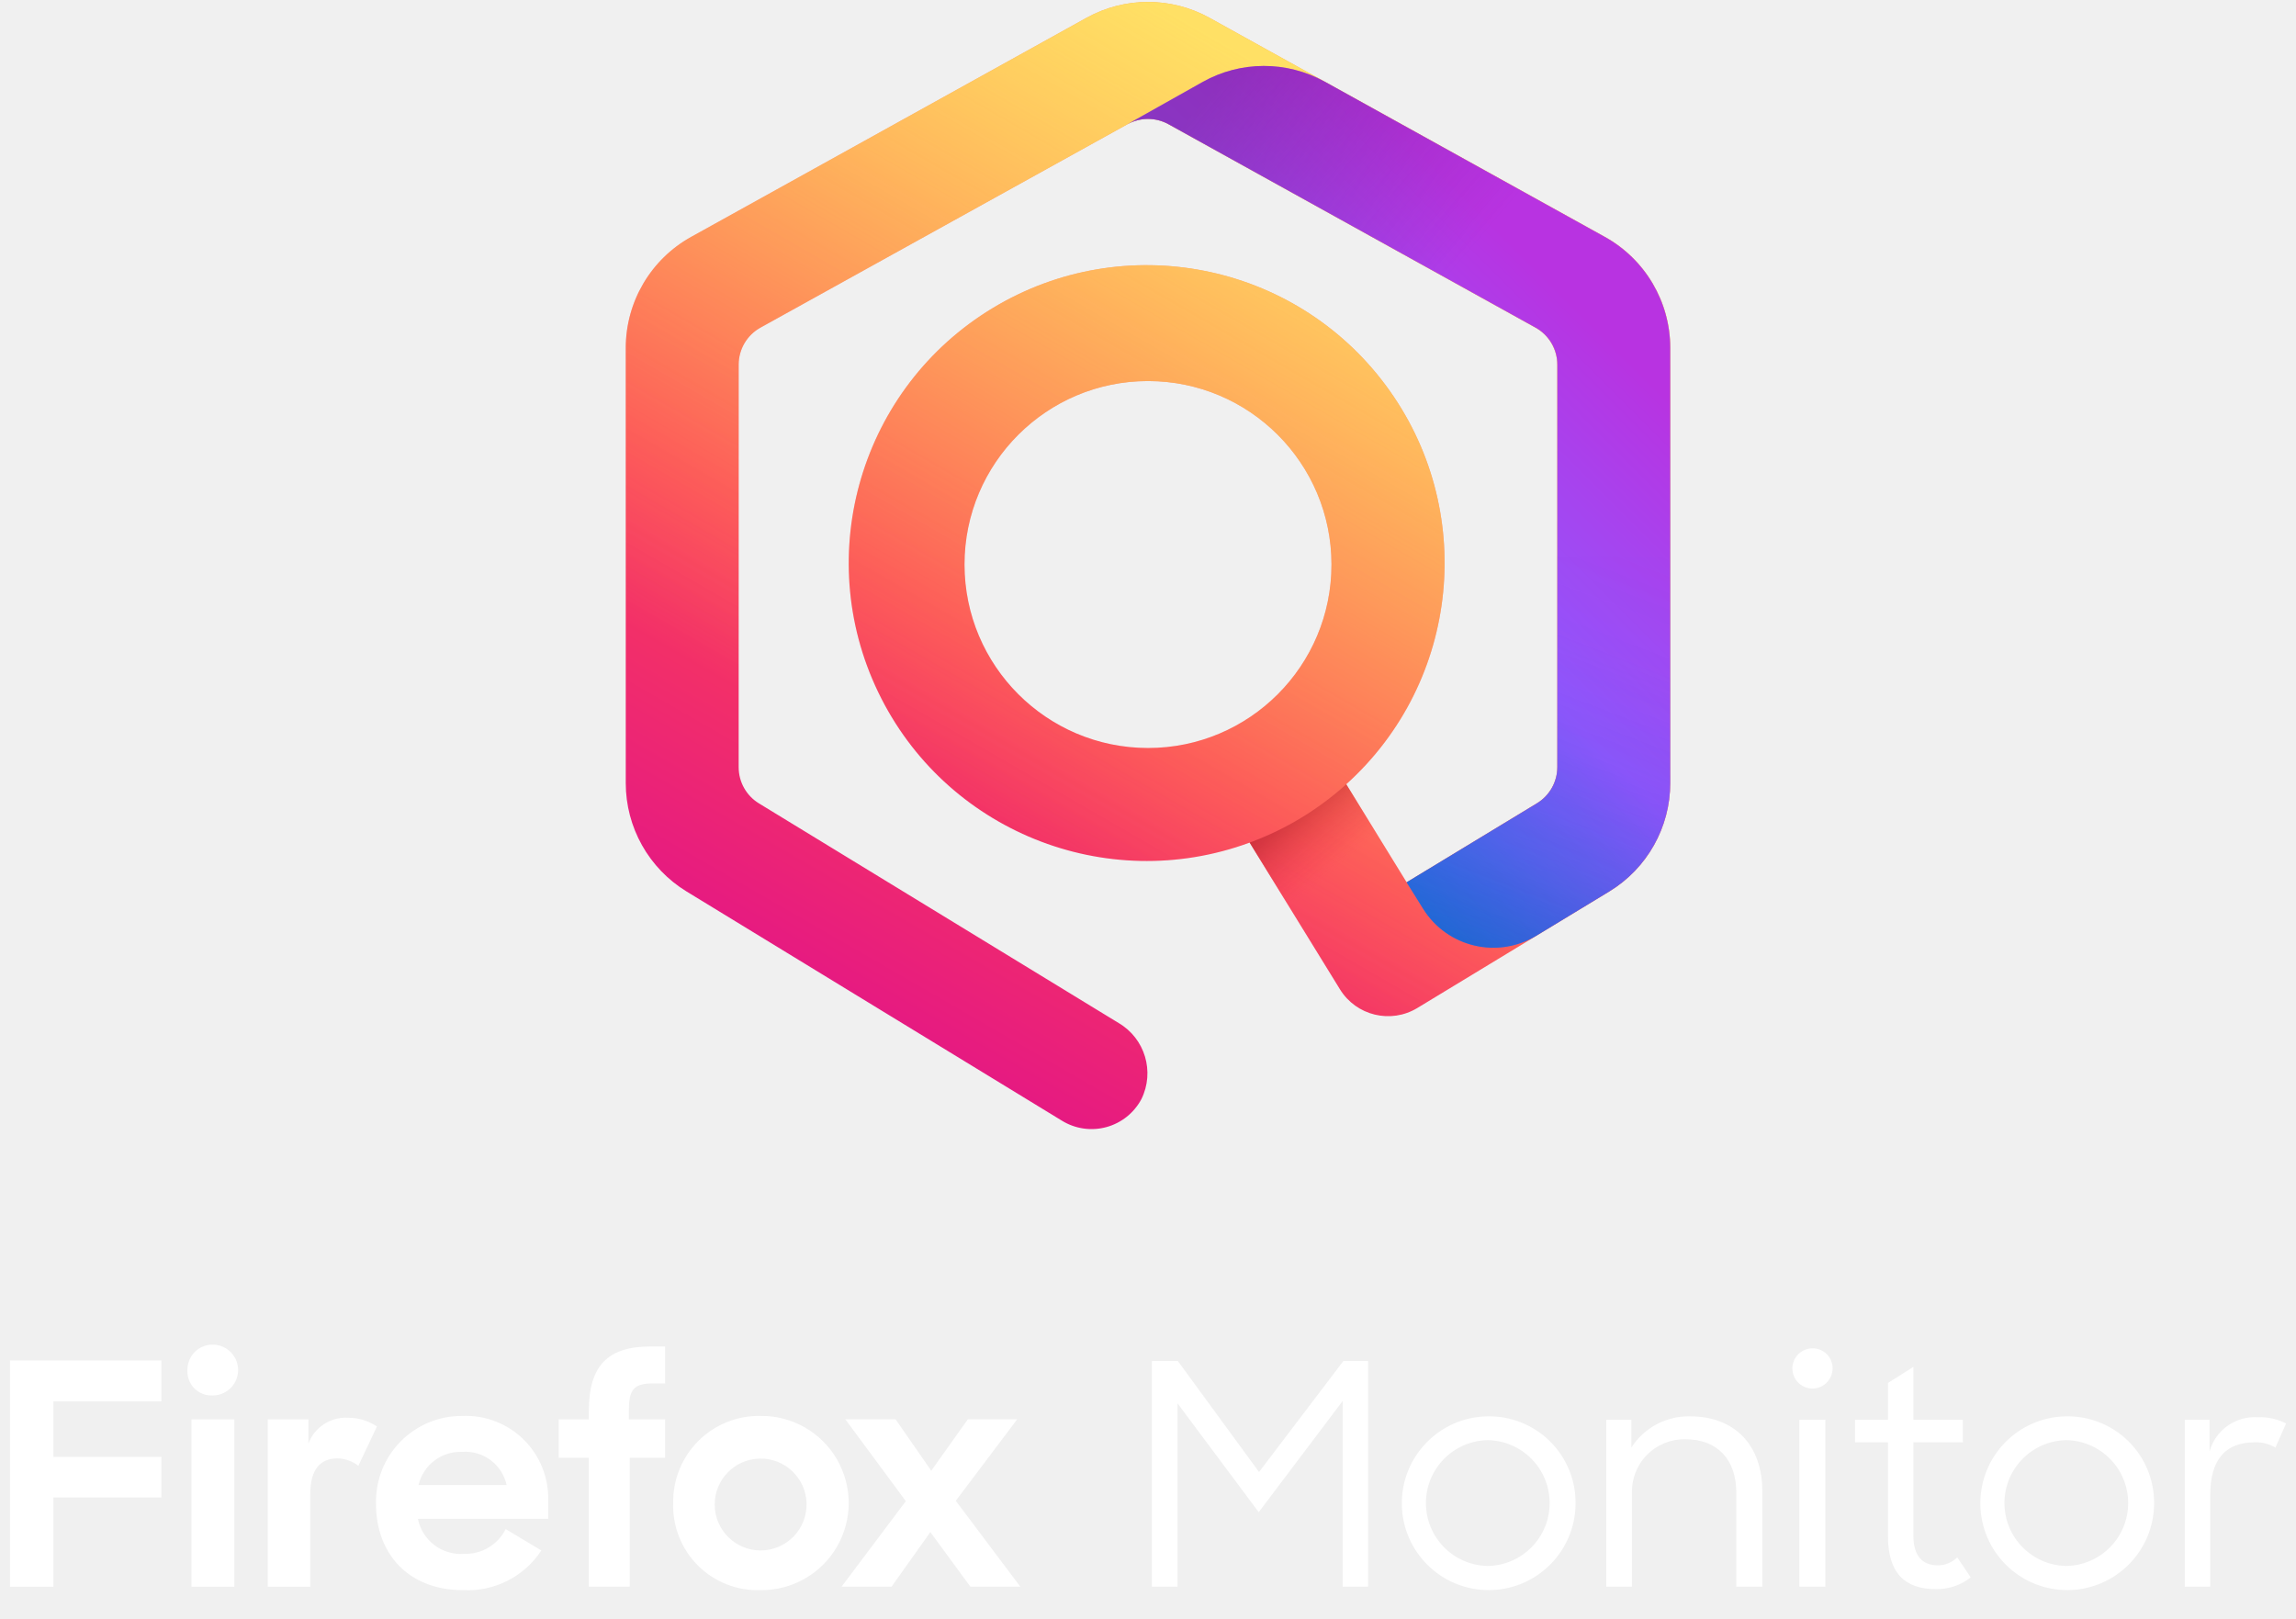
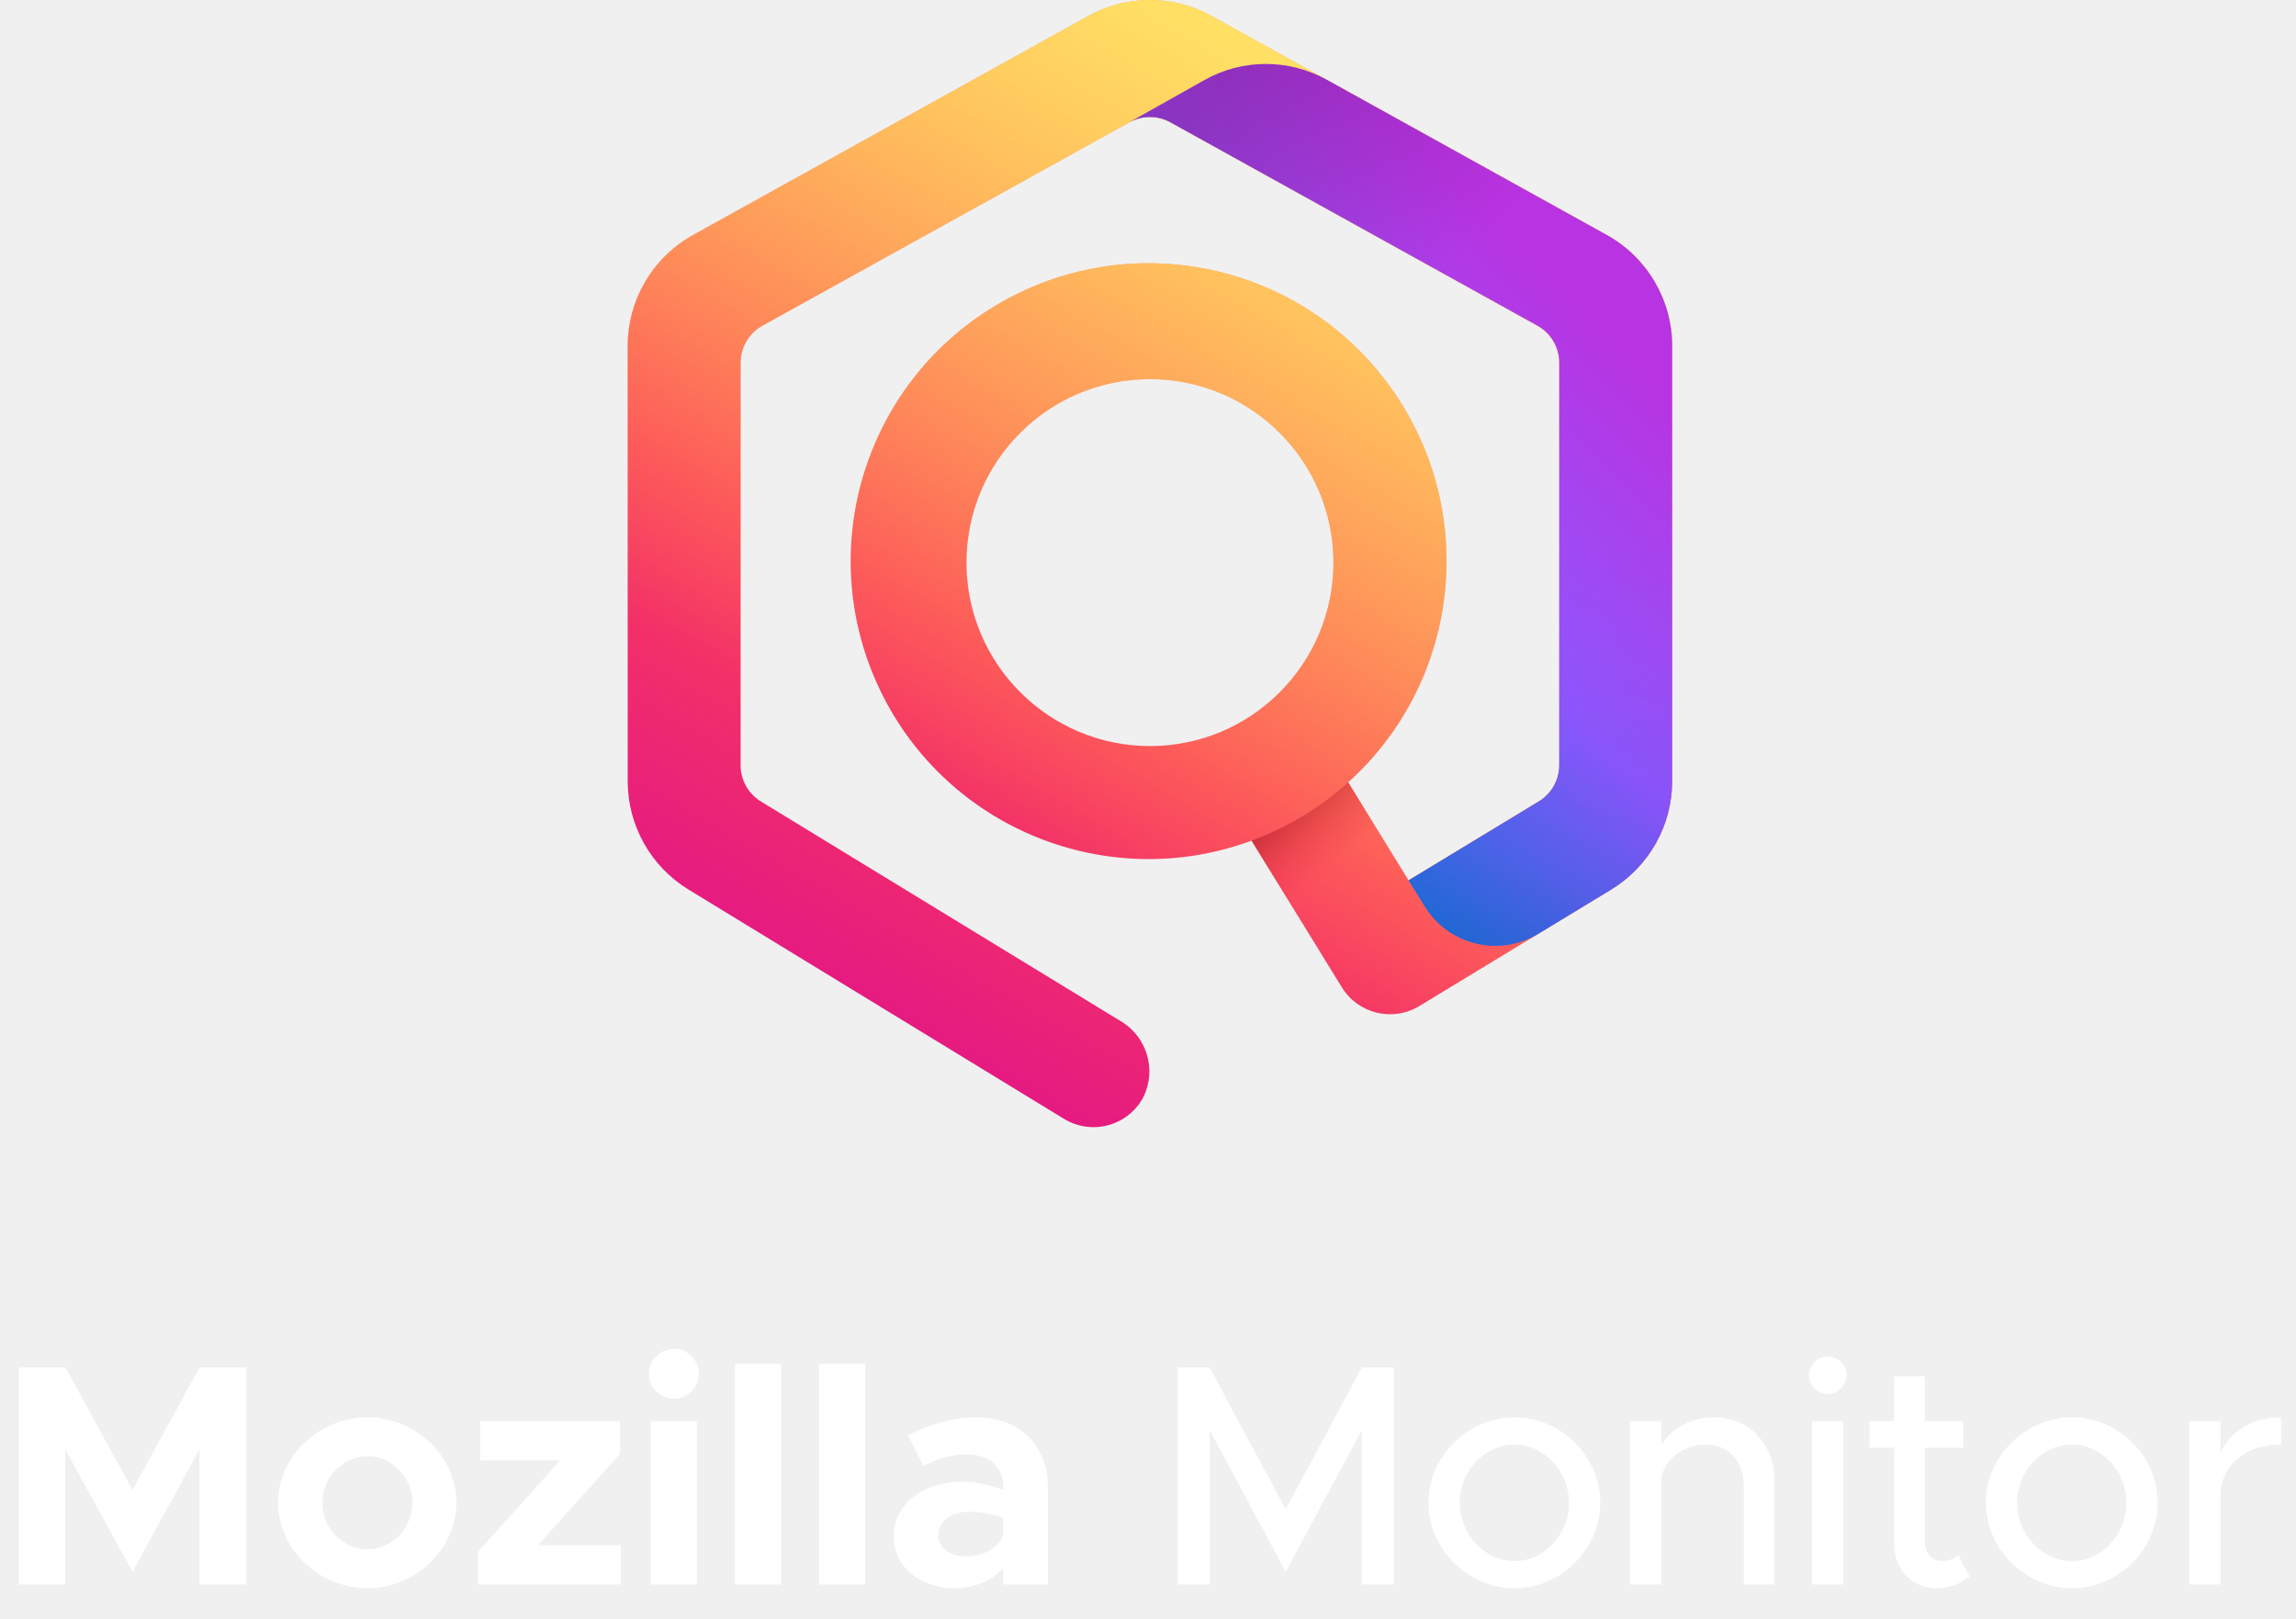
- <svg xmlns="http://www.w3.org/2000/svg" xmlns:xlink="http://www.w3.org/1999/xlink" width="244" height="172" viewBox="0 0 244 172">
+ <svg xmlns="http://www.w3.org/2000/svg" width="244" height="172" viewBox="0 0 244 172">
  <defs>
-     <linearGradient id="a" x1="54.419" y1="9.758" x2="16.72" y2="75.055" gradientUnits="userSpaceOnUse">
+     <linearGradient id="a" x1="54.419" x2="16.72" y1="9.758" y2="75.055" gradientUnits="userSpaceOnUse">
      <stop offset="0" stop-color="#ff9640" />
      <stop offset=".6" stop-color="#fc4055" />
      <stop offset="1" stop-color="#e31587" />
    </linearGradient>
-     <linearGradient id="b" x1="54.419" y1="9.758" x2="16.72" y2="75.055" gradientUnits="userSpaceOnUse">
+     <linearGradient id="b" x1="54.419" x2="16.72" y1="9.758" y2="75.055" gradientUnits="userSpaceOnUse">
      <stop offset="0" stop-color="#fff36e" stop-opacity=".8" />
      <stop offset=".094" stop-color="#fff36e" stop-opacity=".699" />
      <stop offset=".752" stop-color="#fff36e" stop-opacity="0" />
    </linearGradient>
-     <linearGradient id="c" x1="35.583" y1="53.055" x2="67.226" y2="21.412" gradientUnits="userSpaceOnUse">
+     <linearGradient id="c" x1="35.583" x2="67.226" y1="53.055" y2="21.412" gradientUnits="userSpaceOnUse">
      <stop offset="0" stop-color="#0090ed" />
      <stop offset=".325" stop-color="#5b6df8" />
      <stop offset=".529" stop-color="#9059ff" />
      <stop offset="1" stop-color="#b833e1" />
    </linearGradient>
-     <linearGradient id="d" x1="46.271" y1="56.809" x2="51.587" y2="63.145" gradientUnits="userSpaceOnUse">
+     <linearGradient id="d" x1="46.271" x2="51.587" y1="56.809" y2="63.145" gradientUnits="userSpaceOnUse">
      <stop offset="0" stop-color="#960e18" stop-opacity=".6" />
      <stop offset=".192" stop-color="#ac1624" stop-opacity=".476" />
      <stop offset=".579" stop-color="#e42c41" stop-opacity=".156" />
      <stop offset=".75" stop-color="#ff3750" stop-opacity="0" />
    </linearGradient>
-     <linearGradient id="e" x1="60.476" y1="70.615" x2="74.703" y2="33.486" gradientUnits="userSpaceOnUse">
+     <linearGradient id="e" x1="60.476" x2="74.703" y1="70.615" y2="33.486" gradientUnits="userSpaceOnUse">
      <stop offset="0" stop-color="#054096" stop-opacity=".5" />
      <stop offset=".054" stop-color="#0f3d9c" stop-opacity=".441" />
      <stop offset=".261" stop-color="#2f35b1" stop-opacity=".249" />
      <stop offset=".466" stop-color="#462fbf" stop-opacity=".111" />
      <stop offset=".669" stop-color="#542bc8" stop-opacity=".028" />
      <stop offset=".864" stop-color="#592acb" stop-opacity="0" />
    </linearGradient>
-     <linearGradient id="f" x1="41.912" y1="5.95" x2="74.239" y2="33.449" gradientUnits="userSpaceOnUse">
+     <linearGradient id="f" x1="41.912" x2="74.239" y1="5.95" y2="33.449" gradientUnits="userSpaceOnUse">
      <stop offset="0" stop-color="#722291" stop-opacity=".5" />
      <stop offset=".5" stop-color="#722291" stop-opacity="0" />
    </linearGradient>
-     <symbol id="g" data-name="Icon 80 (Full Color)" viewBox="0 0 74 79.866">
-       <path d="M69.363 16.646l-28-15.518a9 9 0 0 0-8.726 0l-28 15.518A9 9 0 0 0 0 24.518v30.83a9 9 0 0 0 4.309 7.681l26.606 16.248a4 4 0 0 0 5.617-1.536 4.132 4.132 0 0 0-1.614-5.394L9.436 56.786A3 3 0 0 1 8 54.226V25.7a3 3 0 0 1 1.546-2.624l26-14.41a3 3 0 0 1 2.908 0l26 14.41A3 3 0 0 1 66 25.7v28.513a3 3 0 0 1-1.444 2.565l-9.233 5.6-4.278-6.948a21.106 21.106 0 1 0-6.845 4.135l6.4 10.394a4 4 0 0 0 5.482 1.324l13.594-8.25A9 9 0 0 0 74 55.339V24.518a9 9 0 0 0-4.637-7.872zM24 39.863a13 13 0 1 1 13 13 13.015 13.015 0 0 1-13-13z" fill="url(#a)" />
-       <path d="M69.363 16.646l-28-15.518a9 9 0 0 0-8.726 0l-28 15.518A9 9 0 0 0 0 24.518v30.83a9 9 0 0 0 4.309 7.681l26.606 16.248a4 4 0 0 0 5.617-1.536 4.132 4.132 0 0 0-1.614-5.394L9.436 56.786A3 3 0 0 1 8 54.226V25.7a3 3 0 0 1 1.546-2.624l26-14.41a3 3 0 0 1 2.908 0l26 14.41A3 3 0 0 1 66 25.7v28.513a3 3 0 0 1-1.444 2.565l-9.233 5.6-4.278-6.948a21.106 21.106 0 1 0-6.845 4.135l6.4 10.394a4 4 0 0 0 5.482 1.324l13.594-8.25A9 9 0 0 0 74 55.339V24.518a9 9 0 0 0-4.637-7.872zM24 39.863a13 13 0 1 1 13 13 13.015 13.015 0 0 1-13-13z" fill="url(#b)" />
-       <path d="M40.868 5.673a8.875 8.875 0 0 1 8.651-.024l.8.443 19.044 10.554A9 9 0 0 1 74 24.518v30.821a9 9 0 0 1-4.331 7.694l-5.161 3.132a5.863 5.863 0 0 1-8.018-1.912l-1.167-1.872 9.233-5.6A3 3 0 0 0 66 54.213V25.7a3 3 0 0 0-1.546-2.624l-26-14.41a3 3 0 0 0-2.908 0z" fill="url(#c)" />
-       <path d="M48.447 66.471L44.2 59.565a20.985 20.985 0 0 0 6.848-4.135l4.278 6.951z" opacity=".9" fill="url(#d)" />
-       <path d="M66 54.213a3 3 0 0 1-1.444 2.565l-9.233 5.6 1.167 1.872a5.863 5.863 0 0 0 8.018 1.912l5.161-3.132A9 9 0 0 0 74 55.339v-16.01h-8z" opacity=".9" fill="url(#e)" />
-       <path d="M69.363 16.646L50.32 6.092l-.8-.443a8.875 8.875 0 0 0-8.651.024l-5.322 2.99a3 3 0 0 1 2.908 0l26 14.41A3 3 0 0 1 66 25.7v13.629h8V24.518a9 9 0 0 0-4.637-7.872z" fill="url(#f)" />
+     <linearGradient id="g" x1="54.419" x2="16.72" y1="9.758" y2="75.055" gradientUnits="userSpaceOnUse">
+       <stop offset="0" stop-color="#ff9640" />
+       <stop offset=".6" stop-color="#fc4055" />
+       <stop offset="1" stop-color="#e31587" />
+     </linearGradient>
+     <linearGradient id="h" x1="54.419" x2="16.72" y1="9.758" y2="75.055" gradientUnits="userSpaceOnUse">
+       <stop offset="0" stop-color="#fff36e" stop-opacity=".8" />
+       <stop offset=".094" stop-color="#fff36e" stop-opacity=".699" />
+       <stop offset=".752" stop-color="#fff36e" stop-opacity="0" />
+     </linearGradient>
+     <linearGradient id="i" x1="35.583" x2="67.226" y1="53.055" y2="21.412" gradientUnits="userSpaceOnUse">
+       <stop offset="0" stop-color="#0090ed" />
+       <stop offset=".325" stop-color="#5b6df8" />
+       <stop offset=".529" stop-color="#9059ff" />
+       <stop offset="1" stop-color="#b833e1" />
+     </linearGradient>
+     <linearGradient id="j" x1="46.271" x2="51.587" y1="56.809" y2="63.145" gradientUnits="userSpaceOnUse">
+       <stop offset="0" stop-color="#960e18" stop-opacity=".6" />
+       <stop offset=".192" stop-color="#ac1624" stop-opacity=".476" />
+       <stop offset=".579" stop-color="#e42c41" stop-opacity=".156" />
+       <stop offset=".75" stop-color="#ff3750" stop-opacity="0" />
+     </linearGradient>
+     <linearGradient id="k" x1="60.476" x2="74.703" y1="70.615" y2="33.486" gradientUnits="userSpaceOnUse">
+       <stop offset="0" stop-color="#054096" stop-opacity=".5" />
+       <stop offset=".054" stop-color="#0f3d9c" stop-opacity=".441" />
+       <stop offset=".261" stop-color="#2f35b1" stop-opacity=".249" />
+       <stop offset=".466" stop-color="#462fbf" stop-opacity=".111" />
+       <stop offset=".669" stop-color="#542bc8" stop-opacity=".028" />
+       <stop offset=".864" stop-color="#592acb" stop-opacity="0" />
+     </linearGradient>
+     <linearGradient id="l" x1="41.912" x2="74.239" y1="5.95" y2="33.449" gradientUnits="userSpaceOnUse">
+       <stop offset="0" stop-color="#722291" stop-opacity=".5" />
+       <stop offset=".5" stop-color="#722291" stop-opacity="0" />
+     </linearGradient>
+     <symbol id="m" data-name="Icon 80 (Full Color)" viewBox="0 0 74 79.866">
+       <path fill="url(#g)" d="m69.363 16.646-28-15.518a9 9 0 0 0-8.726 0l-28 15.518A9 9 0 0 0 0 24.518v30.83a9 9 0 0 0 4.309 7.681l26.606 16.248a4 4 0 0 0 5.617-1.536 4.132 4.132 0 0 0-1.614-5.394L9.436 56.786A3 3 0 0 1 8 54.226V25.7a3 3 0 0 1 1.546-2.624l26-14.41a3 3 0 0 1 2.908 0l26 14.41A3 3 0 0 1 66 25.7v28.513a3 3 0 0 1-1.444 2.565l-9.233 5.6-4.278-6.948a21.106 21.106 0 1 0-6.845 4.135l6.4 10.394a4 4 0 0 0 5.482 1.324l13.594-8.25A9 9 0 0 0 74 55.339V24.518a9 9 0 0 0-4.637-7.872zM24 39.863a13 13 0 1 1 13 13 13.015 13.015 0 0 1-13-13z" />
+       <path fill="url(#h)" d="m69.363 16.646-28-15.518a9 9 0 0 0-8.726 0l-28 15.518A9 9 0 0 0 0 24.518v30.83a9 9 0 0 0 4.309 7.681l26.606 16.248a4 4 0 0 0 5.617-1.536 4.132 4.132 0 0 0-1.614-5.394L9.436 56.786A3 3 0 0 1 8 54.226V25.7a3 3 0 0 1 1.546-2.624l26-14.41a3 3 0 0 1 2.908 0l26 14.41A3 3 0 0 1 66 25.7v28.513a3 3 0 0 1-1.444 2.565l-9.233 5.6-4.278-6.948a21.106 21.106 0 1 0-6.845 4.135l6.4 10.394a4 4 0 0 0 5.482 1.324l13.594-8.25A9 9 0 0 0 74 55.339V24.518a9 9 0 0 0-4.637-7.872zM24 39.863a13 13 0 1 1 13 13 13.015 13.015 0 0 1-13-13z" />
+       <path fill="url(#i)" d="M40.868 5.673a8.875 8.875 0 0 1 8.651-.024l.8.443 19.044 10.554A9 9 0 0 1 74 24.518v30.821a9 9 0 0 1-4.331 7.694l-5.161 3.132a5.863 5.863 0 0 1-8.018-1.912l-1.167-1.872 9.233-5.6A3 3 0 0 0 66 54.213V25.7a3 3 0 0 0-1.546-2.624l-26-14.41a3 3 0 0 0-2.908 0z" />
+       <path fill="url(#j)" d="M48.447 66.471 44.2 59.565a20.985 20.985 0 0 0 6.848-4.135l4.278 6.951z" opacity=".9" />
+       <path fill="url(#k)" d="M66 54.213a3 3 0 0 1-1.444 2.565l-9.233 5.6 1.167 1.872a5.863 5.863 0 0 0 8.018 1.912l5.161-3.132A9 9 0 0 0 74 55.339v-16.01h-8z" opacity=".9" />
+       <path fill="url(#l)" d="M69.363 16.646 50.32 6.092l-.8-.443a8.875 8.875 0 0 0-8.651.024l-5.322 2.99a3 3 0 0 1 2.908 0l26 14.41A3 3 0 0 1 66 25.7v13.629h8V24.518a9 9 0 0 0-4.637-7.872z" />
    </symbol>
  </defs>
-   <use data-name="Icon 80 (Full Color)" width="74" height="79.866" transform="matrix(1.5 0 0 1.5 66.5 .205)" xlink:href="#g" />
-   <g fill="#fff">
-     <path d="M1.062 144.59h16.087v4.349H5.677v5.9h11.472v4.315H5.677v9.488H1.062zm21.559-1.68a2.7 2.7 0 0 1-.033 5.4 2.553 2.553 0 0 1-2.67-2.636 2.668 2.668 0 0 1 2.703-2.764zm-2.275 7.939H24.9v17.789h-4.554zm17.735 4.941a3.679 3.679 0 0 0-2.209-.79c-1.846 0-2.9 1.186-2.9 3.788v9.85h-4.517v-17.789h4.319v2.57a4.241 4.241 0 0 1 4.252-2.735 5.4 5.4 0 0 1 3.033.923zm1.879 4.052a9.1 9.1 0 0 1 9.164-9.355 8.757 8.757 0 0 1 9.131 9.059v1.877H44.41a4.659 4.659 0 0 0 4.912 3.723 4.771 4.771 0 0 0 4.417-2.636l3.79 2.273A9.347 9.347 0 0 1 49.19 169c-5.769 0-9.23-3.854-9.23-9.158zm4.516-2.009h9.362a4.486 4.486 0 0 0-4.747-3.525 4.572 4.572 0 0 0-4.615 3.525zm14.9-6.984h3.2v-.889c0-4.843 2.044-6.852 6.527-6.852h1.582v3.92H69.4c-2.11 0-2.572.725-2.572 2.932v.889h3.857v4.085h-3.761v13.7h-4.351v-13.7h-3.2zm12.164 8.894a9.11 9.11 0 0 1 9.3-9.256 9.257 9.257 0 1 1 0 18.513 8.976 8.976 0 0 1-9.301-9.257zm14.175 0a4.882 4.882 0 1 0-4.879 5.04 4.884 4.884 0 0 0 4.878-5.04zm10.548-.2l-6.428-8.7h5.34l3.791 5.468 3.89-5.468h5.244l-6.527 8.664 6.857 9.125h-5.307l-4.253-5.8-4.12 5.8h-5.311zM133.8 156.446l-8.626-11.794h-2.764v23.982h2.731v-19.481l8.625 11.563 8.926-11.826v19.744h2.7v-23.982h-2.631zm24.28-5.913a9.232 9.232 0 1 0 9.358 9.231 9.171 9.171 0 0 0-9.361-9.231zm0 15.9a6.687 6.687 0 0 1 0-13.371 6.686 6.686 0 0 1 0 13.371zm21.548-15.9a7.214 7.214 0 0 0-6.261 3.318v-2.957H170.7v17.74h2.731v-9.855a5.572 5.572 0 0 1 5.661-5.815c3.5 0 5.428 2.233 5.428 5.683v9.987h2.765v-10.119c0-4.96-2.964-7.982-7.66-7.982zm11.591 18.1h2.765v-17.74h-2.765zm1.366-25.328a2.135 2.135 0 1 0 2.165 2.135 2.1 2.1 0 0 0-2.168-2.134zm13.354 23.061c-1.532 0-2.6-.887-2.6-3.154v-9.921h5.261v-2.4h-5.261v-5.617l-2.7 1.708v3.909h-3.5v2.4h3.5v9.987c0 3.91 1.8 5.617 5.095 5.617a5.821 5.821 0 0 0 3.7-1.248L208 165.513a2.92 2.92 0 0 1-2.064.854zm13.622-15.834a9.232 9.232 0 1 0 9.358 9.231 9.171 9.171 0 0 0-9.361-9.23zm0 15.9a6.687 6.687 0 0 1 0-13.371 6.686 6.686 0 0 1 0 13.371zm20.383-15.8a4.975 4.975 0 0 0-5.129 3.614v-3.351h-2.631v17.74h2.7v-9.725c0-3.91 1.731-5.618 4.728-5.618a3.984 3.984 0 0 1 2.2.559l1.133-2.562a5.933 5.933 0 0 0-3.004-.658z" />
-   </g>
+   <use width="74" height="79.866" data-name="Icon 80 (Full Color)" href="#m" style="fill:#fff" transform="matrix(1.5 0 0 1.5 66.706 0)" />
+   <path d="M2 168.397v-23.062h4.935l7.149 13.024 7.117-13.024h4.969v23.062h-4.969V154.03l-7.117 13.024-7.149-13.024v14.367H2Zm37.06.402c-5.17 0-9.499-4.163-9.499-9.097 0-4.934 4.329-9.064 9.499-9.064 5.137 0 9.433 4.13 9.433 9.064s-4.296 9.097-9.433 9.097Zm0-4.129c2.585 0 4.767-2.283 4.767-4.968 0-2.686-2.182-4.934-4.767-4.934-2.617 0-4.8 2.248-4.8 4.934 0 2.685 2.183 4.968 4.8 4.968Zm11.737 3.727v-3.458l8.728-9.735h-8.493v-4.162h14.87v3.457l-8.727 9.735h8.794v4.163H50.797Zm20.849-19.738a2.672 2.672 0 0 1-2.685-2.686c0-1.376 1.174-2.618 2.685-2.618 1.443 0 2.619 1.242 2.619 2.618 0 1.477-1.176 2.686-2.619 2.686Zm-2.484 19.738v-17.355h4.901v17.355h-4.901Zm8.941 0v-23.465h4.9v23.465h-4.9Zm8.937 0v-23.465h4.902v23.465H87.04Zm16.693-17.759c4.532 0 7.621 2.854 7.621 7.386v10.373h-4.733v-1.746c-1.243 1.41-3.223 2.148-5.103 2.148-3.693 0-6.546-2.215-6.546-5.539 0-3.423 3.189-5.773 7.218-5.773 1.409 0 2.953.303 4.431.872v-.335c0-1.846-1.142-3.458-3.995-3.458-1.611 0-3.122.537-4.498 1.242l-1.645-3.256c2.451-1.242 4.833-1.914 7.25-1.914Zm-1.107 14.771c1.88 0 3.658-.872 3.995-2.484v-1.611a10.998 10.998 0 0 0-3.726-.638c-1.779 0-3.19 1.041-3.19 2.45 0 1.411 1.242 2.283 2.921 2.283Zm22.526 2.988v-23.062h3.391l8.09 15.072 8.089-15.072h3.39v23.062h-3.39v-16.416l-8.089 15.073-8.09-15.073v16.416h-3.391Zm35.816.402c-4.968 0-9.164-4.163-9.164-9.097 0-4.934 4.196-9.064 9.164-9.064 4.934 0 9.097 4.13 9.097 9.064s-4.163 9.097-9.097 9.097Zm0-2.887c3.122 0 5.774-2.819 5.774-6.21 0-3.356-2.652-6.176-5.774-6.176-3.189 0-5.84 2.82-5.84 6.176 0 3.391 2.651 6.21 5.84 6.21Zm21.094-15.274c3.827 0 6.512 2.787 6.512 6.714v11.045h-3.256v-10.474c0-2.584-1.645-4.397-3.995-4.397-2.416 0-4.498 1.577-4.767 3.625v11.246h-3.323v-17.355h3.323v2.517c1.042-1.712 3.157-2.921 5.506-2.921Zm12.192-2.483a2.02 2.02 0 0 1-2.013-2.015c0-1.04.872-1.979 2.013-1.979 1.073 0 1.981.939 1.981 1.979 0 1.075-.908 2.015-1.981 2.015Zm-1.679 20.242v-17.355h3.324v17.355h-3.324Zm15.535-3.122 1.209 2.283a5.591 5.591 0 0 1-3.458 1.241c-2.686 0-4.565-1.946-4.565-4.733v-10.204h-2.618v-2.82h2.618v-4.767h3.256v4.767h4.096v2.82h-4.096v9.969c0 1.209.806 2.081 1.78 2.081.738 0 1.409-.268 1.778-.637Zm12.101 3.524c-4.968 0-9.164-4.163-9.164-9.097 0-4.934 4.196-9.064 9.164-9.064 4.935 0 9.095 4.13 9.095 9.064s-4.16 9.097-9.095 9.097Zm0-2.887c3.122 0 5.773-2.819 5.773-6.21 0-3.356-2.651-6.176-5.773-6.176-3.19 0-5.842 2.82-5.842 6.176 0 3.391 2.652 6.21 5.842 6.21Zm15.757-11.547c1.108-2.283 3.457-3.727 6.445-3.727v2.888c-3.592 0-6.143 1.98-6.445 5.002v9.869h-3.323v-17.355h3.323v3.323Z" style="fill:#fff" />
</svg>
